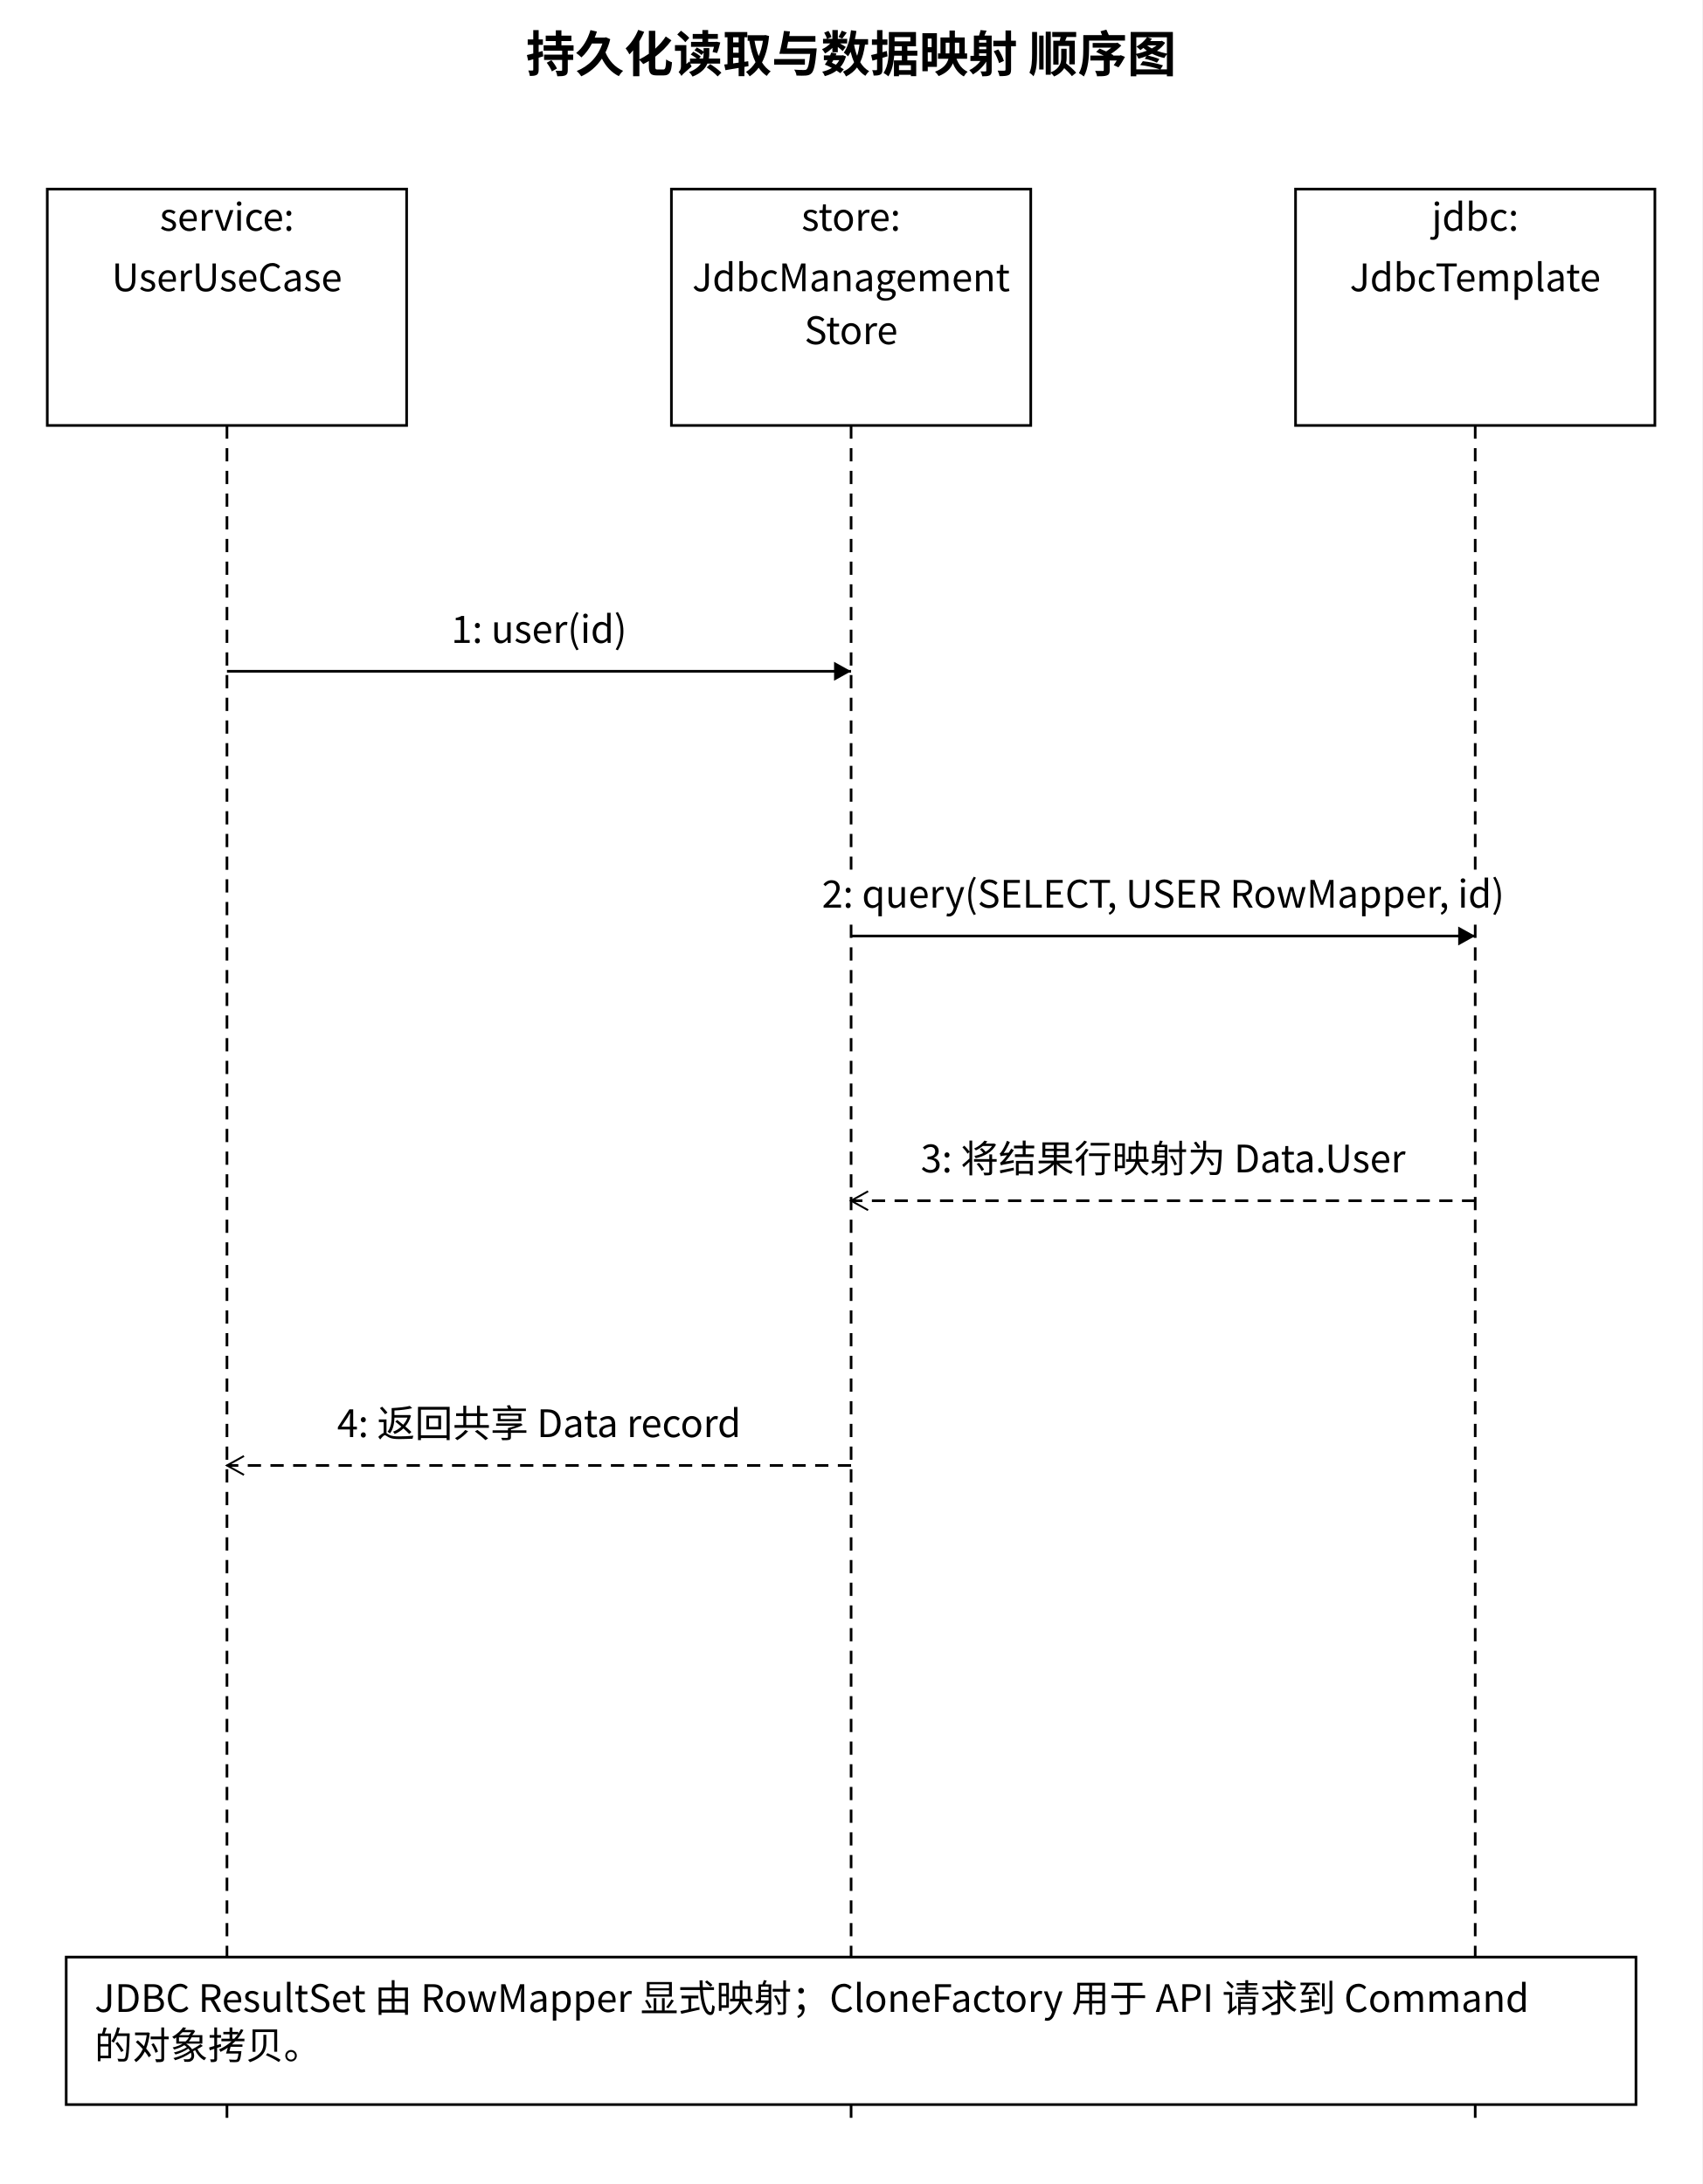
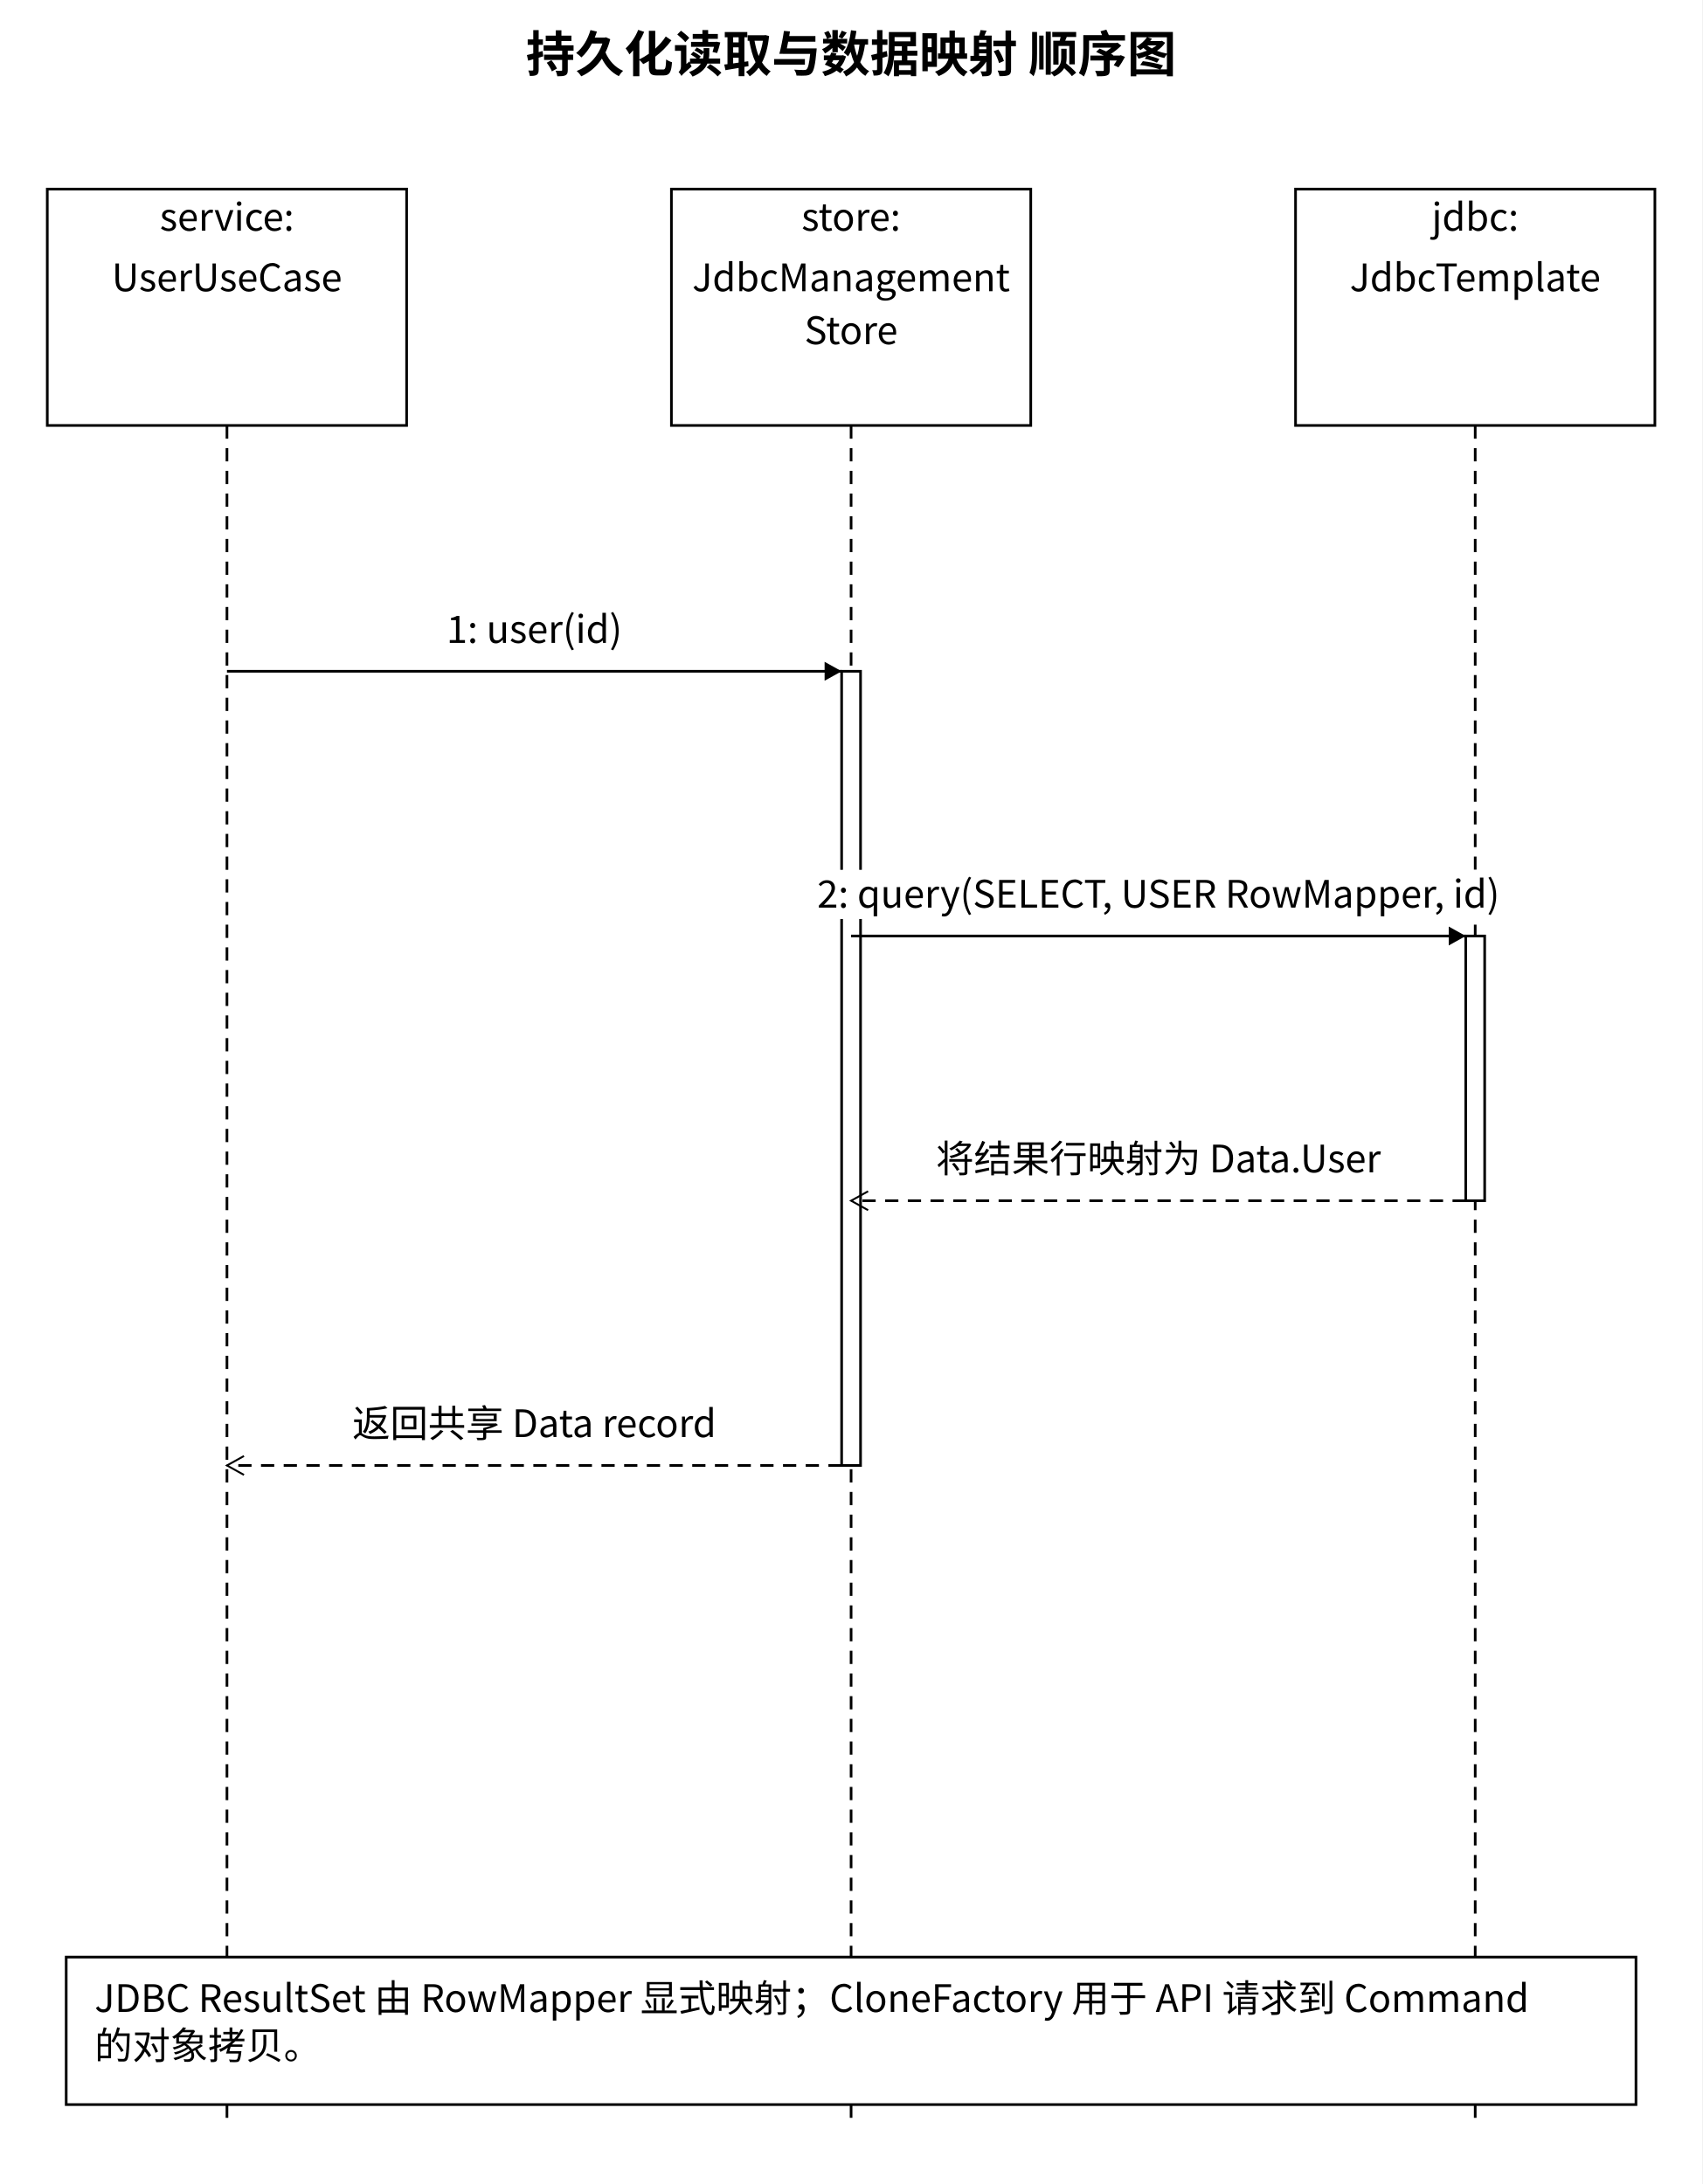
<svg xmlns="http://www.w3.org/2000/svg" width="900" height="1155" viewBox="0 0 900 1155">
  <style>text{font-family:'PingFang SC','Microsoft YaHei','Noto Sans CJK SC',system-ui,sans-serif;fill:black}</style>
  <defs>
    <marker id="open" markerWidth="12" markerHeight="12" refX="10" refY="6" orient="auto" markerUnits="userSpaceOnUse">
      <path d="M1,1 L10,6 L1,11" fill="none" stroke="black" />
    </marker>
    <marker id="filled" markerWidth="12" markerHeight="12" refX="10" refY="6" orient="auto" markerUnits="userSpaceOnUse">
      <path d="M1,1 L10,6 L1,11 Z" fill="black" />
    </marker>
    <marker id="triangle" markerWidth="16" markerHeight="16" refX="14" refY="8" orient="auto" markerUnits="userSpaceOnUse">
      <path d="M1,1 L14,8 L1,15 Z" fill="white" stroke="black" />
    </marker>
  </defs>
  <rect width="100%" height="100%" fill="white" />
  <text x="450.0" y="38" font-size="26" text-anchor="middle" font-weight="600">持久化读取与数据映射 顺序图</text>
  <rect x="25" y="100" width="190" height="125" rx="0" fill="white" stroke="black" stroke-width="1.4" />
  <text x="120" y="122" font-size="20" text-anchor="middle" font-weight="400">service:</text>
  <text x="120" y="154" font-size="20" text-anchor="middle" font-weight="400">UserUseCase</text>
  <path d="M 120,225 L 120,1120" fill="none" stroke="black" stroke-width="1.4" stroke-dasharray="7 5" />
  <rect x="355" y="100" width="190" height="125" rx="0" fill="white" stroke="black" stroke-width="1.4" />
  <text x="450" y="122" font-size="20" text-anchor="middle" font-weight="400">store:</text>
  <text x="450" y="154" font-size="20" text-anchor="middle" font-weight="400">JdbcManagement</text>
  <text x="450" y="182" font-size="20" text-anchor="middle" font-weight="400">Store</text>
  <path d="M 450,225 L 450,1120" fill="none" stroke="black" stroke-width="1.4" stroke-dasharray="7 5" />
  <rect x="685" y="100" width="190" height="125" rx="0" fill="white" stroke="black" stroke-width="1.4" />
  <text x="780" y="122" font-size="20" text-anchor="middle" font-weight="400">jdbc:</text>
  <text x="780" y="154" font-size="20" text-anchor="middle" font-weight="400">JdbcTemplate</text>
  <path d="M 780,225 L 780,1120" fill="none" stroke="black" stroke-width="1.4" stroke-dasharray="7 5" />
-   <path d="M 120,355 L 450,355" fill="none" stroke="black" stroke-width="1.4" marker-end="url(#filled)" />
-   <rect x="217.3" y="320" width="135.4" height="26" fill="white" />
-   <text x="285.0" y="340" font-size="20" text-anchor="middle" font-weight="400">1: user(id)</text>
-   <path d="M 450,495 L 780,495" fill="none" stroke="black" stroke-width="1.4" marker-end="url(#filled)" />
-   <rect x="404.8" y="460" width="420.4" height="26" fill="white" />
-   <text x="615.0" y="480" font-size="20" text-anchor="middle" font-weight="400">2: query(SELECT, USER RowMapper, id)</text>
-   <path d="M 780,635 L 450,635" fill="none" stroke="black" stroke-width="1.4" stroke-dasharray="7 5" marker-end="url(#open)" />
-   <rect x="465.9" y="600" width="298.2" height="26" fill="white" />
-   <text x="615.0" y="620" font-size="20" text-anchor="middle" font-weight="400">3: 将结果行映射为 Data.User</text>
-   <path d="M 450,775 L 120,775" fill="none" stroke="black" stroke-width="1.4" stroke-dasharray="7 5" marker-end="url(#open)" />
-   <rect x="154.5" y="740" width="261.0" height="26" fill="white" />
-   <text x="285.0" y="760" font-size="20" text-anchor="middle" font-weight="400">4: 返回共享 Data record</text>
+   <rect x="445" y="355" width="10" height="420" rx="0" fill="white" stroke="black" stroke-width="1.4" />
+   <path d="M 120,355 L 445,355" fill="none" stroke="black" stroke-width="1.4" marker-end="url(#filled)" />
+   <rect x="214.8" y="320" width="135.4" height="26" fill="white" />
+   <text x="282.5" y="340" font-size="20" text-anchor="middle" font-weight="400">1: user(id)</text>
+   <rect x="775" y="495" width="10" height="140" rx="0" fill="white" stroke="black" stroke-width="1.4" />
+   <path d="M 450,495 L 775,495" fill="none" stroke="black" stroke-width="1.4" marker-end="url(#filled)" />
+   <rect x="402.3" y="460" width="420.4" height="26" fill="white" />
+   <text x="612.5" y="480" font-size="20" text-anchor="middle" font-weight="400">2: query(SELECT, USER RowMapper, id)</text>
+   <path d="M 775,635 L 450,635" fill="none" stroke="black" stroke-width="1.4" stroke-dasharray="7 5" marker-end="url(#open)" />
+   <rect x="480.5" y="600" width="264.0" height="26" fill="white" />
+   <text x="612.5" y="620" font-size="20" text-anchor="middle" font-weight="400">将结果行映射为 Data.User</text>
+   <path d="M 445,775 L 120,775" fill="none" stroke="black" stroke-width="1.4" stroke-dasharray="7 5" marker-end="url(#open)" />
+   <rect x="169.1" y="740" width="226.8" height="26" fill="white" />
+   <text x="282.5" y="760" font-size="20" text-anchor="middle" font-weight="400">返回共享 Data record</text>
  <rect x="35" y="1035" width="830" height="78" rx="0" fill="white" stroke="black" stroke-width="1.4" />
  <text x="50" y="1064" font-size="20" text-anchor="start" font-weight="400">JDBC ResultSet 由 RowMapper 显式映射；CloneFactory 用于 API 请求到 Command</text>
  <text x="50" y="1089" font-size="20" text-anchor="start" font-weight="400">的对象拷贝。</text>
</svg>
